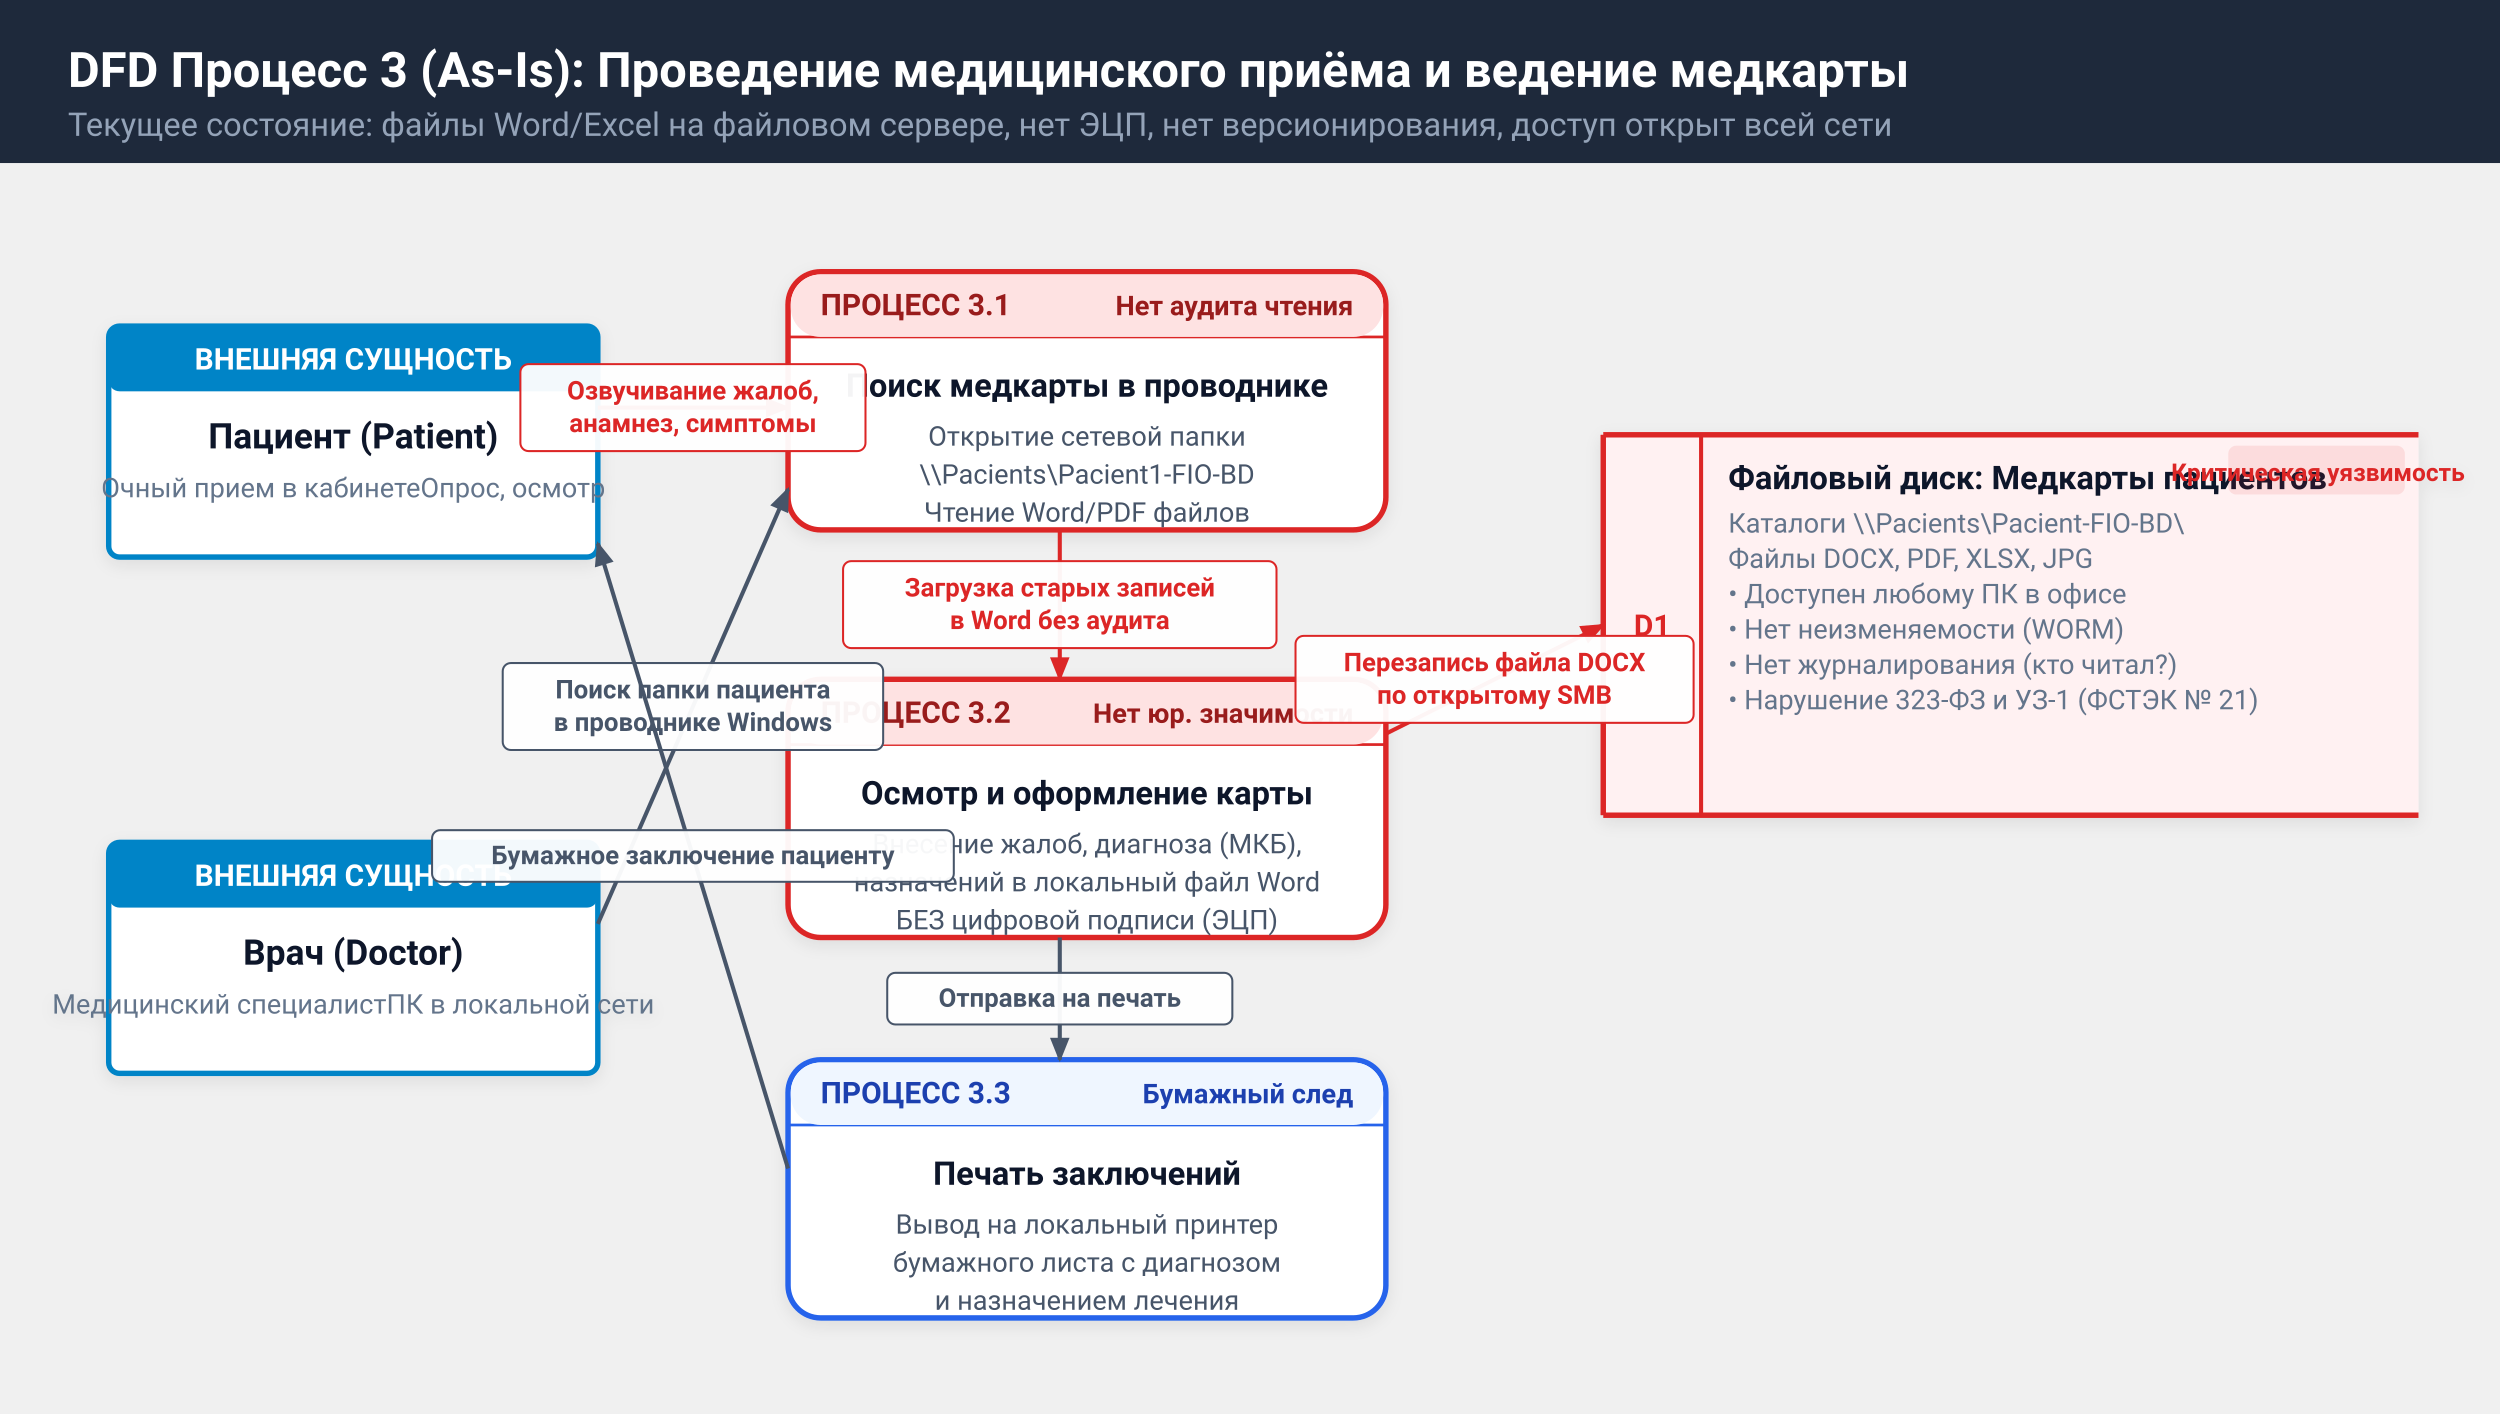
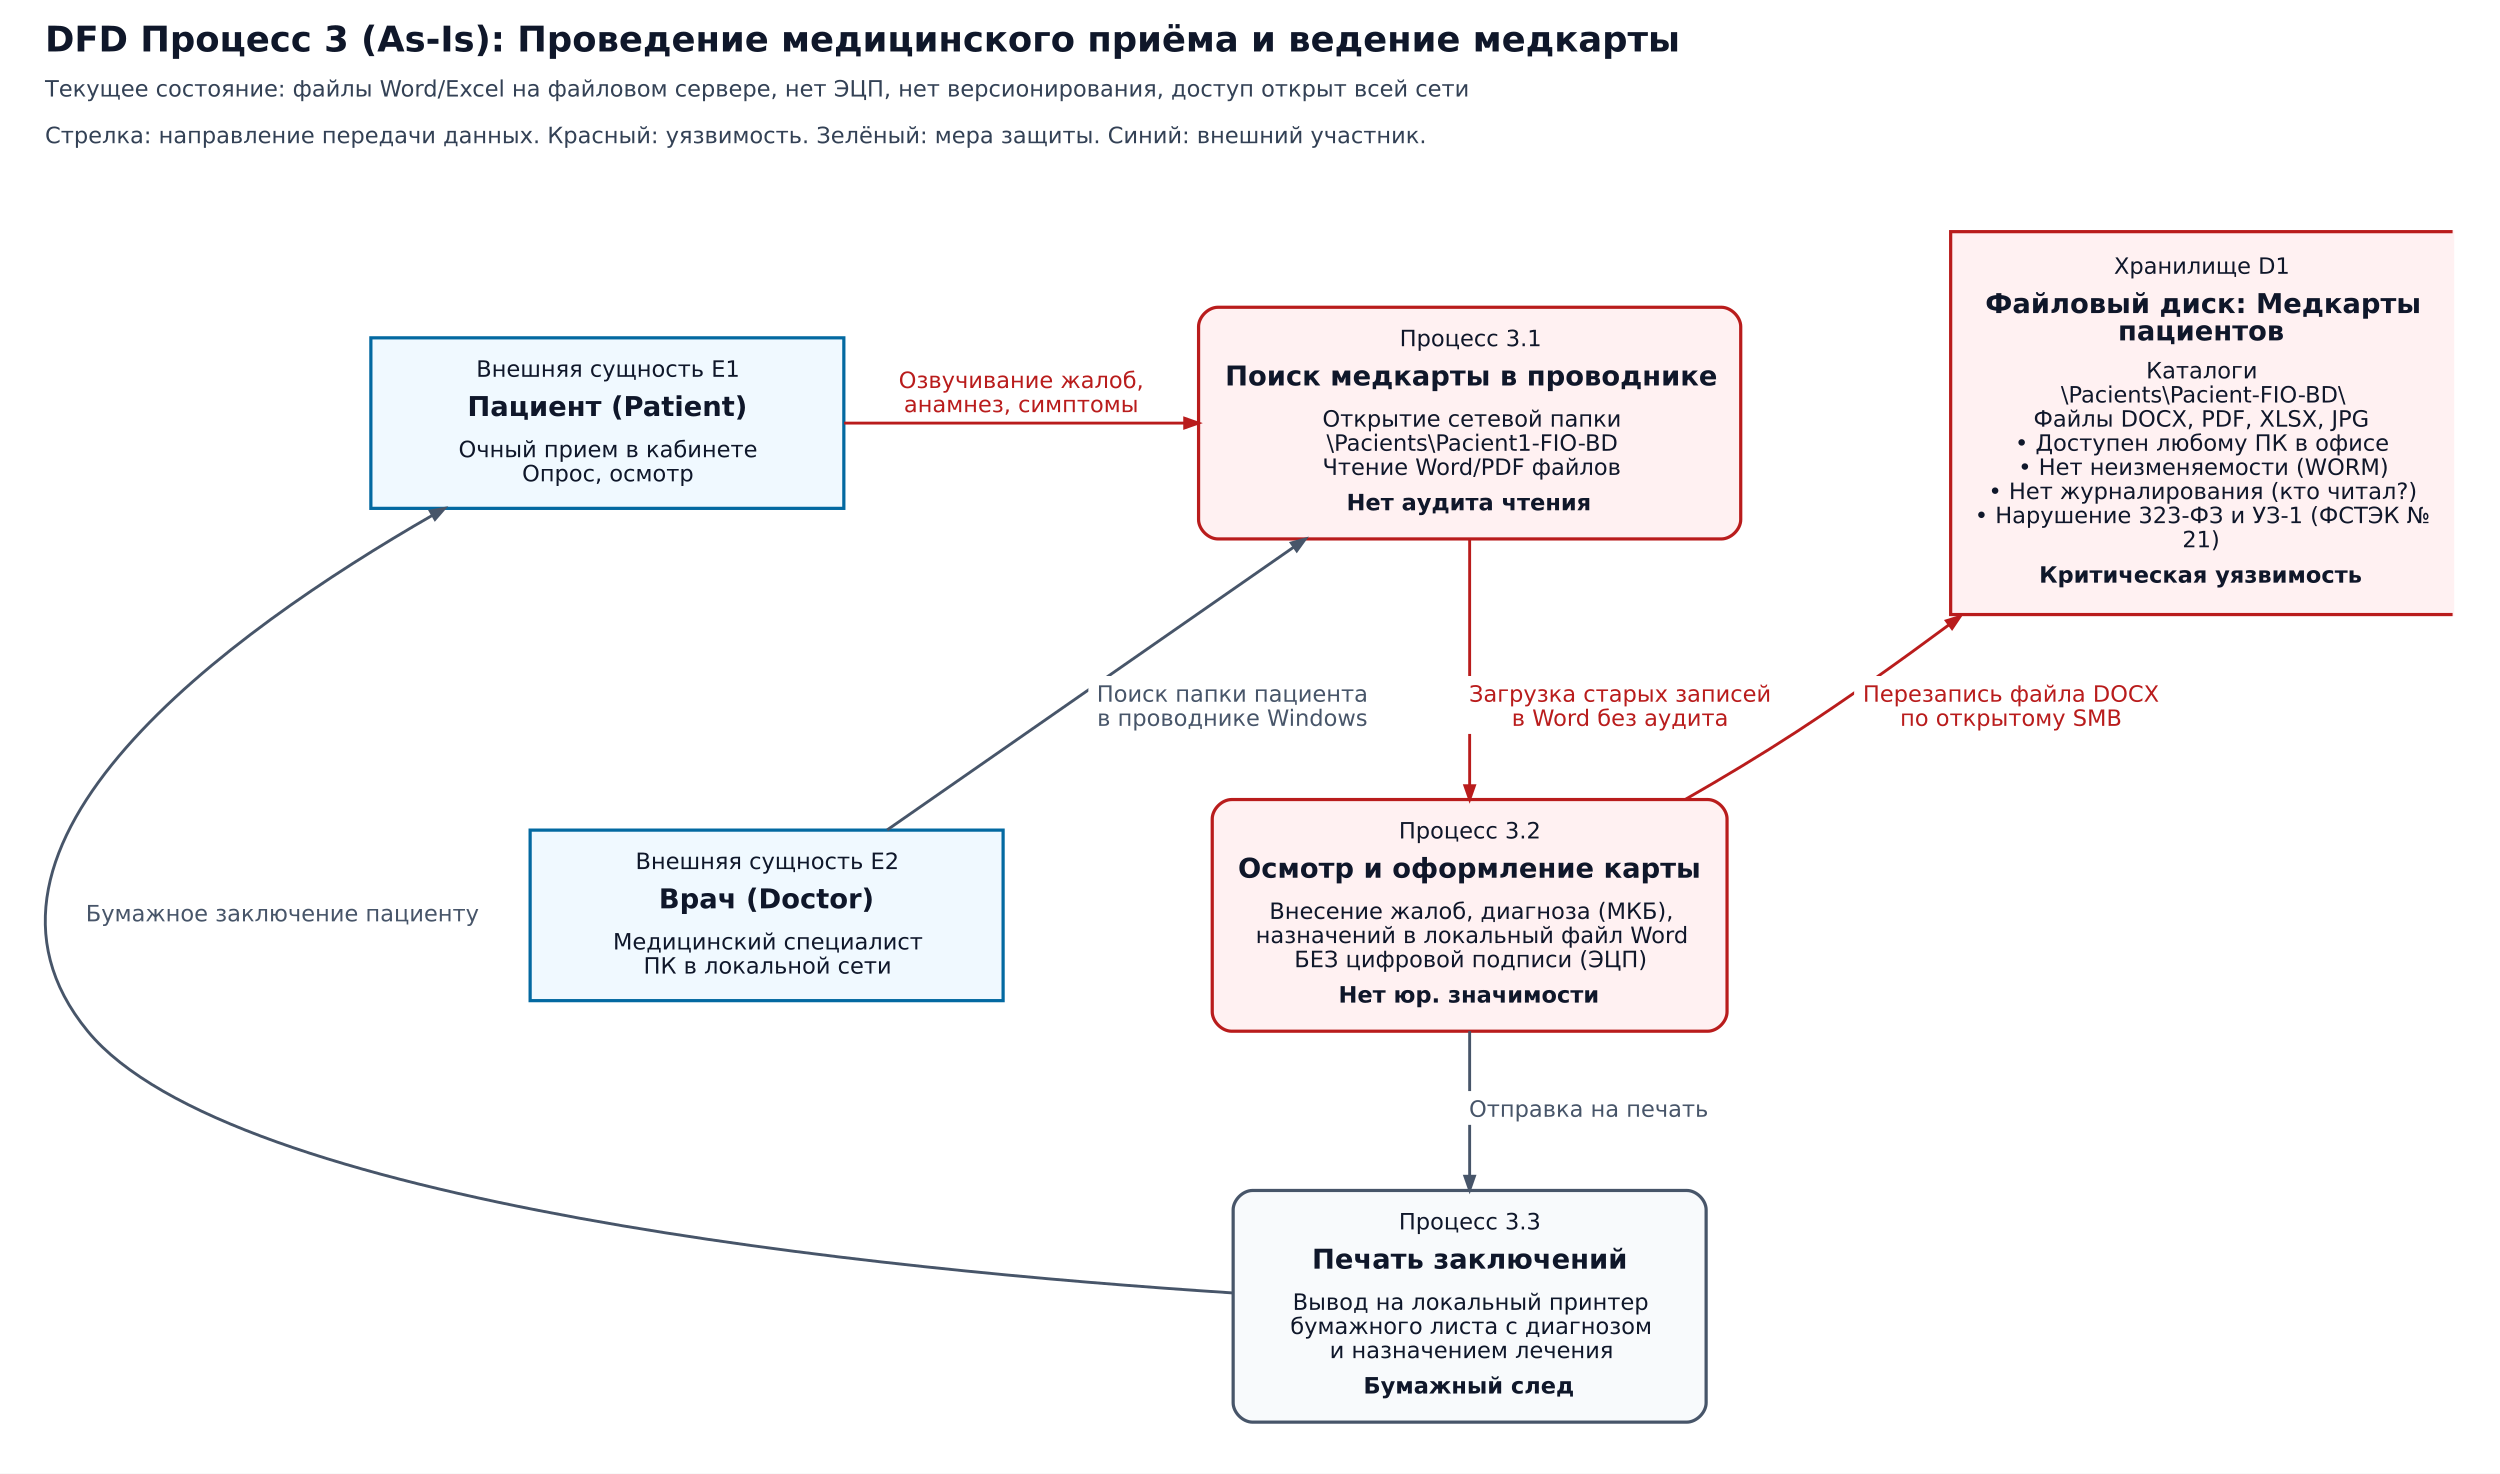
- <svg xmlns="http://www.w3.org/2000/svg" viewBox="0 0 920 520" width="920" height="520" style="background-color: #f8fafc; font-family: -apple-system, BlinkMacSystemFont, 'Segoe UI', Roboto, Helvetica, Arial, sans-serif;">
-   <defs>
-     <marker id="arrow-default" viewBox="0 0 10 10" refX="9" refY="5" markerWidth="6" markerHeight="6" orient="auto-start-reverse">
-       <path d="M 0 1 L 10 5 L 0 9 z" fill="#475569" />
-     </marker>
-     <marker id="arrow-vulnerable" viewBox="0 0 10 10" refX="9" refY="5" markerWidth="6" markerHeight="6" orient="auto-start-reverse">
-       <path d="M 0 1 L 10 5 L 0 9 z" fill="#dc2626" />
-     </marker>
-     <marker id="arrow-secure" viewBox="0 0 10 10" refX="9" refY="5" markerWidth="6" markerHeight="6" orient="auto-start-reverse">
-       <path d="M 0 1 L 10 5 L 0 9 z" fill="#16a34a" />
-     </marker>
-     <filter id="shadow" x="-5%" y="-5%" width="110%" height="115%" filterUnits="userSpaceOnUse">
-       <feDropShadow dx="0" dy="2" stdDeviation="3" flood-opacity="0.08" />
-     </filter>
-   </defs>
-   <rect x="0" y="0" width="920" height="60" fill="#1e293b" />
-   <text x="25" y="32" font-size="18" font-weight="bold" fill="#ffffff">DFD Процесс 3 (As-Is): Проведение медицинского приёма и ведение медкарты</text>
-   <text x="25" y="50" font-size="12" fill="#94a3b8">Текущее состояние: файлы Word/Excel на файловом сервере, нет ЭЦП, нет версионирования, доступ открыт всей сети</text>
-   <g filter="url(#shadow)">
-     <rect x="40" y="120" width="180" height="85" rx="4" fill="#ffffff" stroke="#0284c7" stroke-width="2" />
-     <rect x="40" y="120" width="180" height="24" rx="4" fill="#0284c7" />
-     <text x="130.0" y="136" font-size="11" font-weight="bold" fill="#ffffff" text-anchor="middle">ВНЕШНЯЯ СУЩНОСТЬ</text>
-     <text x="130.0" y="165" font-size="13" font-weight="bold" fill="#0f172a" text-anchor="middle">Пациент (Patient)</text>
-     <text x="130.0" y="183" font-size="10" fill="#64748b" text-anchor="middle">Очный прием в кабинете
- Опрос, осмотр</text>
+ <svg xmlns="http://www.w3.org/2000/svg" width="1554" height="916" viewBox="0 0 1554 916" role="img" aria-labelledby="title description">
+   <rect width="1554" height="916" fill="white" />
+   <text x="28" y="32" font-family="DejaVu Sans" font-size="22" fill="#0f172a" font-weight="700">DFD Процесс 3 (As-Is): Проведение медицинского приёма и ведение медкарты</text>
+   <text x="28" y="60" font-family="DejaVu Sans" font-size="14" fill="#334155" font-weight="400">Текущее состояние: файлы Word/Excel на файловом сервере, нет ЭЦП, нет версионирования, доступ открыт всей сети</text>
+   <text x="28" y="89" font-family="DejaVu Sans" font-size="14" fill="#334155" font-weight="400">Стрелка: направление передачи данных. Красный: уязвимость. Зелёный: мера защиты. Синий: внешний участник.</text>
+   <g id="graph0" class="graph" transform="translate(28,884.0)">
+     <polygon fill="white" stroke="transparent" points="-8.64,8.64 -8.64,-749.64 1506.17,-749.64 1506.17,8.64 -8.64,8.64" />
+     <g id="node1" class="node">
+       <polygon fill="#f0f9ff" stroke="#0369a1" stroke-width="2" points="496.53,-674 202.53,-674 202.53,-568 496.53,-568 496.53,-674" />
+       <text text-anchor="start" x="268.03" y="-649.8" font-family="DejaVu Sans" font-size="14.00" fill="#0f172a">Внешняя сущность E1</text>
+       <text text-anchor="start" x="262.53" y="-625.4" font-family="DejaVu Sans" font-weight="bold" font-size="17.00" fill="#0f172a">Пациент (Patient)</text>
+       <text text-anchor="start" x="257.03" y="-599.8" font-family="DejaVu Sans" font-size="14.00" fill="#0f172a">Очный прием в кабинете</text>
+       <text text-anchor="start" x="296.53" y="-584.8" font-family="DejaVu Sans" font-size="14.00" fill="#0f172a">Опрос, осмотр</text>
+     </g>
+     <g id="node3" class="node">
+       <path fill="#fff1f2" stroke="#b91c1c" stroke-width="2" d="M1042.03,-693C1042.03,-693 729.03,-693 729.03,-693 723.03,-693 717.03,-687 717.03,-681 717.03,-681 717.03,-561 717.03,-561 717.03,-555 723.03,-549 729.03,-549 729.03,-549 1042.03,-549 1042.03,-549 1048.03,-549 1054.03,-555 1054.03,-561 1054.03,-561 1054.03,-681 1054.03,-681 1054.03,-687 1048.03,-693 1042.03,-693" />
+       <text text-anchor="start" x="842.03" y="-668.8" font-family="DejaVu Sans" font-size="14.00" fill="#0f172a">Процесс 3.1</text>
+       <text text-anchor="start" x="733.53" y="-644.4" font-family="DejaVu Sans" font-weight="bold" font-size="17.00" fill="#0f172a">Поиск медкарты в проводнике</text>
+       <text text-anchor="start" x="794.03" y="-618.8" font-family="DejaVu Sans" font-size="14.00" fill="#0f172a">Открытие сетевой папки</text>
+       <text text-anchor="start" x="796.53" y="-603.8" font-family="DejaVu Sans" font-size="14.00" fill="#0f172a">\Pacients\Pacient1-FIO-BD</text>
+       <text text-anchor="start" x="794.03" y="-588.8" font-family="DejaVu Sans" font-size="14.00" fill="#0f172a">Чтение Word/PDF файлов</text>
+       <text text-anchor="start" x="809.03" y="-566.8" font-family="DejaVu Sans" font-weight="bold" font-size="14.00" fill="#0f172a">Нет аудита чтения</text>
+     </g>
+     <g id="flow_0" class="edge">
+       <path fill="none" stroke="#b91c1c" stroke-width="1.8" d="M496.71,-621C562.09,-621 639.61,-621 708.17,-621" />
+       <polygon fill="#b91c1c" stroke="#b91c1c" stroke-width="1.8" points="708.41,-623.98 716.91,-621 708.41,-618.03 708.41,-623.98" />
+       <rect x="524.78" y="-658.8" width="164.0" height="36.0" rx="4" fill="white" />
+       <text text-anchor="middle" x="606.78" y="-642.8" font-family="DejaVu Sans" font-size="14.00" fill="#b91c1c">Озвучивание жалоб,</text>
+       <text text-anchor="middle" x="606.78" y="-627.8" font-family="DejaVu Sans" font-size="14.00" fill="#b91c1c">анамнез, симптомы</text>
+     </g>
+     <g id="node2" class="node">
+       <polygon fill="#f0f9ff" stroke="#0369a1" stroke-width="2" points="595.53,-368 301.53,-368 301.53,-262 595.53,-262 595.53,-368" />
+       <text text-anchor="start" x="367.03" y="-343.8" font-family="DejaVu Sans" font-size="14.00" fill="#0f172a">Внешняя сущность E2</text>
+       <text text-anchor="start" x="381.53" y="-319.4" font-family="DejaVu Sans" font-weight="bold" font-size="17.00" fill="#0f172a">Врач (Doctor)</text>
+       <text text-anchor="start" x="353.03" y="-293.8" font-family="DejaVu Sans" font-size="14.00" fill="#0f172a">Медицинский специалист</text>
+       <text text-anchor="start" x="372.03" y="-278.8" font-family="DejaVu Sans" font-size="14.00" fill="#0f172a">ПК в локальной сети</text>
+     </g>
+     <g id="flow_1" class="edge">
+       <path fill="none" stroke="#475569" stroke-width="1.8" d="M523.46,-368.13C593.03,-416.52 697.44,-489.15 776.29,-544" />
+       <polygon fill="#475569" stroke="#475569" stroke-width="1.8" points="774.68,-546.51 783.35,-548.92 778.07,-541.62 774.68,-546.51" />
+       <rect x="648.53" y="-463.8" width="179.0" height="36.0" rx="4" fill="white" />
+       <text text-anchor="middle" x="738.03" y="-447.8" font-family="DejaVu Sans" font-size="14.00" fill="#475569">Поиск папки пациента</text>
+       <text text-anchor="middle" x="738.03" y="-432.8" font-family="DejaVu Sans" font-size="14.00" fill="#475569">в проводнике Windows</text>
+     </g>
+     <g id="node4" class="node">
+       <path fill="#fff1f2" stroke="#b91c1c" stroke-width="2" d="M1033.53,-387C1033.53,-387 737.53,-387 737.53,-387 731.53,-387 725.53,-381 725.53,-375 725.53,-375 725.53,-255 725.53,-255 725.53,-249 731.53,-243 737.53,-243 737.53,-243 1033.53,-243 1033.53,-243 1039.53,-243 1045.53,-249 1045.53,-255 1045.53,-255 1045.53,-375 1045.53,-375 1045.53,-381 1039.53,-387 1033.53,-387" />
+       <text text-anchor="start" x="841.53" y="-362.8" font-family="DejaVu Sans" font-size="14.00" fill="#0f172a">Процесс 3.2</text>
+       <text text-anchor="start" x="741.53" y="-338.4" font-family="DejaVu Sans" font-weight="bold" font-size="17.00" fill="#0f172a">Осмотр и оформление карты</text>
+       <text text-anchor="start" x="761.03" y="-312.8" font-family="DejaVu Sans" font-size="14.00" fill="#0f172a">Внесение жалоб, диагноза (МКБ),</text>
+       <text text-anchor="start" x="752.53" y="-297.8" font-family="DejaVu Sans" font-size="14.00" fill="#0f172a">назначений в локальный файл Word</text>
+       <text text-anchor="start" x="776.53" y="-282.8" font-family="DejaVu Sans" font-size="14.00" fill="#0f172a">БЕЗ цифровой подписи (ЭЦП)</text>
+       <text text-anchor="start" x="804.03" y="-260.8" font-family="DejaVu Sans" font-weight="bold" font-size="14.00" fill="#0f172a">Нет юр. значимости</text>
+     </g>
+     <g id="flow_2" class="edge">
+       <path fill="none" stroke="#b91c1c" stroke-width="1.8" d="M885.53,-548.73C885.53,-502.88 885.53,-443.23 885.53,-395.8" />
+       <polygon fill="#b91c1c" stroke="#b91c1c" stroke-width="1.8" points="888.51,-395.59 885.53,-387.09 882.56,-395.59 888.51,-395.59" />
+       <rect x="879.53" y="-463.8" width="199.0" height="36.0" rx="4" fill="white" />
+       <text text-anchor="middle" x="979.03" y="-447.8" font-family="DejaVu Sans" font-size="14.00" fill="#b91c1c">Загрузка старых записей</text>
+       <text text-anchor="middle" x="979.03" y="-432.8" font-family="DejaVu Sans" font-size="14.00" fill="#b91c1c">в Word без аудита</text>
+     </g>
+     <g id="node6" class="node">
+       <polygon fill="#fff1f2" stroke="transparent" points="1183.53,-501 1183.53,-741 1497.53,-741 1497.53,-501 1183.53,-501" />
+       <text text-anchor="start" x="1286.03" y="-713.8" font-family="DejaVu Sans" font-size="14.00" fill="#0f172a">Хранилище D1</text>
+       <text text-anchor="start" x="1206.03" y="-689.4" font-family="DejaVu Sans" font-weight="bold" font-size="17.00" fill="#0f172a">Файловый диск: Медкарты</text>
+       <text text-anchor="start" x="1288.53" y="-672.4" font-family="DejaVu Sans" font-weight="bold" font-size="17.00" fill="#0f172a">пациентов</text>
+       <text text-anchor="start" x="1306.03" y="-648.8" font-family="DejaVu Sans" font-size="14.00" fill="#0f172a">Каталоги</text>
+       <text text-anchor="start" x="1253.03" y="-633.8" font-family="DejaVu Sans" font-size="14.00" fill="#0f172a">\Pacients\Pacient-FIO-BD\</text>
+       <text text-anchor="start" x="1236.03" y="-618.8" font-family="DejaVu Sans" font-size="14.00" fill="#0f172a">Файлы DOCX, PDF, XLSX, JPG</text>
+       <text text-anchor="start" x="1224.53" y="-603.8" font-family="DejaVu Sans" font-size="14.00" fill="#0f172a">• Доступен любому ПК в офисе</text>
+       <text text-anchor="start" x="1226.53" y="-588.8" font-family="DejaVu Sans" font-size="14.00" fill="#0f172a">• Нет неизменяемости (WORM)</text>
+       <text text-anchor="start" x="1208.03" y="-573.8" font-family="DejaVu Sans" font-size="14.00" fill="#0f172a">• Нет журналирования (кто читал?)</text>
+       <text text-anchor="start" x="1199.53" y="-558.8" font-family="DejaVu Sans" font-size="14.00" fill="#0f172a">• Нарушение 323-ФЗ и УЗ-1 (ФСТЭК №</text>
+       <text text-anchor="start" x="1328.53" y="-543.8" font-family="DejaVu Sans" font-size="14.00" fill="#0f172a">21)</text>
+       <text text-anchor="start" x="1239.53" y="-521.8" font-family="DejaVu Sans" font-weight="bold" font-size="14.00" fill="#0f172a">Критическая уязвимость</text>
+       <polyline fill="none" stroke="#b91c1c" stroke-width="2" points="1496.53,-740 1184.53,-740 1184.53,-502 1496.53,-502 " />
+     </g>
+     <g id="node5" class="node">
+       <path fill="#f8fafc" stroke="#475569" stroke-width="2" d="M1020.53,-144C1020.53,-144 750.53,-144 750.53,-144 744.53,-144 738.53,-138 738.53,-132 738.53,-132 738.53,-12 738.53,-12 738.53,-6 744.53,0 750.53,0 750.53,0 1020.53,0 1020.53,0 1026.53,0 1032.53,-6 1032.53,-12 1032.53,-12 1032.53,-132 1032.53,-132 1032.53,-138 1026.53,-144 1020.53,-144" />
+       <text text-anchor="start" x="841.53" y="-119.8" font-family="DejaVu Sans" font-size="14.00" fill="#0f172a">Процесс 3.3</text>
+       <text text-anchor="start" x="787.53" y="-95.4" font-family="DejaVu Sans" font-weight="bold" font-size="17.00" fill="#0f172a">Печать заключений</text>
+       <text text-anchor="start" x="775.53" y="-69.8" font-family="DejaVu Sans" font-size="14.00" fill="#0f172a">Вывод на локальный принтер</text>
+       <text text-anchor="start" x="774.03" y="-54.8" font-family="DejaVu Sans" font-size="14.00" fill="#0f172a">бумажного листа с диагнозом</text>
+       <text text-anchor="start" x="798.53" y="-39.8" font-family="DejaVu Sans" font-size="14.00" fill="#0f172a">и назначением лечения</text>
+       <text text-anchor="start" x="819.53" y="-17.8" font-family="DejaVu Sans" font-weight="bold" font-size="14.00" fill="#0f172a">Бумажный след</text>
+     </g>
+     <g id="flow_4" class="edge">
+       <path fill="none" stroke="#475569" stroke-width="1.8" d="M885.53,-243C885.53,-214.69 885.53,-181.97 885.53,-152.84" />
+       <polygon fill="#475569" stroke="#475569" stroke-width="1.8" points="888.51,-152.83 885.53,-144.33 882.56,-152.83 888.51,-152.83" />
+       <rect x="879.53" y="-205.8" width="160.0" height="21.0" rx="4" fill="white" />
+       <text text-anchor="middle" x="959.53" y="-189.8" font-family="DejaVu Sans" font-size="14.00" fill="#475569">Отправка на печать</text>
+     </g>
+     <g id="flow_3" class="edge">
+       <path fill="none" stroke="#b91c1c" stroke-width="1.8" d="M1019.52,-387.07C1042.87,-400.44 1066.66,-414.73 1088.53,-429 1119.95,-449.5 1152.55,-472.67 1183.46,-495.61" />
+       <polygon fill="#b91c1c" stroke="#b91c1c" stroke-width="1.8" points="1181.85,-498.12 1190.44,-500.82 1185.4,-493.35 1181.85,-498.12" />
+       <rect x="1124.53" y="-463.8" width="195.0" height="36.0" rx="4" fill="white" />
+       <text text-anchor="middle" x="1222.03" y="-447.8" font-family="DejaVu Sans" font-size="14.00" fill="#b91c1c">Перезапись файла DOCX</text>
+       <text text-anchor="middle" x="1222.03" y="-432.8" font-family="DejaVu Sans" font-size="14.00" fill="#b91c1c">по открытому SMB</text>
+     </g>
+     <g id="flow_5" class="edge">
+       <path fill="none" stroke="#475569" stroke-width="1.8" d="M738.27,-80.31C516.94,-94.72 114.95,-135.37 26.53,-243 -68.34,-358.49 113.55,-490.52 240.77,-563.68" />
+       <polygon fill="#475569" stroke="#475569" stroke-width="1.8" points="239.45,-566.35 248.31,-567.98 242.4,-561.18 239.45,-566.35" />
+       <rect x="20.53" y="-327.3" width="254" height="21.0" rx="4" fill="white" />
+       <text text-anchor="middle" x="147.53" y="-311.3" font-family="DejaVu Sans" font-size="14.00" fill="#475569">Бумажное заключение пациенту</text>
+     </g>
  </g>
-   <g filter="url(#shadow)">
-     <rect x="40" y="310" width="180" height="85" rx="4" fill="#ffffff" stroke="#0284c7" stroke-width="2" />
-     <rect x="40" y="310" width="180" height="24" rx="4" fill="#0284c7" />
-     <text x="130.0" y="326" font-size="11" font-weight="bold" fill="#ffffff" text-anchor="middle">ВНЕШНЯЯ СУЩНОСТЬ</text>
-     <text x="130.0" y="355" font-size="13" font-weight="bold" fill="#0f172a" text-anchor="middle">Врач (Doctor)</text>
-     <text x="130.0" y="373" font-size="10" fill="#64748b" text-anchor="middle">Медицинский специалист
- ПК в локальной сети</text>
-   </g>
-   <g filter="url(#shadow)">
-     <rect x="290" y="100" width="220" height="95" rx="12" fill="#ffffff" stroke="#dc2626" stroke-width="2" />
-     <path d="M 290 124 L 510 124" stroke="#dc2626" stroke-width="1" />
-     <rect x="291" y="101" width="218" height="23" rx="11" fill="#fee2e2" />
-     <text x="302" y="116" font-size="11" font-weight="bold" fill="#991b1b">ПРОЦЕСС 3.1</text>
-     <text x="498" y="116" font-size="10" font-weight="bold" fill="#991b1b" text-anchor="end">Нет аудита чтения</text>
-     <text x="400.0" y="146" font-size="12" font-weight="bold" fill="#0f172a" text-anchor="middle">Поиск медкарты в проводнике</text>
-     <text x="400.0" y="164" font-size="10" fill="#475569" text-anchor="middle">Открытие сетевой папки</text>
-     <text x="400.0" y="178" font-size="10" fill="#475569" text-anchor="middle">\\Pacients\Pacient1-FIO-BD</text>
-     <text x="400.0" y="192" font-size="10" fill="#475569" text-anchor="middle">Чтение Word/PDF файлов</text>
-   </g>
-   <g filter="url(#shadow)">
-     <rect x="290" y="250" width="220" height="95" rx="12" fill="#ffffff" stroke="#dc2626" stroke-width="2" />
-     <path d="M 290 274 L 510 274" stroke="#dc2626" stroke-width="1" />
-     <rect x="291" y="251" width="218" height="23" rx="11" fill="#fee2e2" />
-     <text x="302" y="266" font-size="11" font-weight="bold" fill="#991b1b">ПРОЦЕСС 3.2</text>
-     <text x="498" y="266" font-size="10" font-weight="bold" fill="#991b1b" text-anchor="end">Нет юр. значимости</text>
-     <text x="400.0" y="296" font-size="12" font-weight="bold" fill="#0f172a" text-anchor="middle">Осмотр и оформление карты</text>
-     <text x="400.0" y="314" font-size="10" fill="#475569" text-anchor="middle">Внесение жалоб, диагноза (МКБ),</text>
-     <text x="400.0" y="328" font-size="10" fill="#475569" text-anchor="middle">назначений в локальный файл Word</text>
-     <text x="400.0" y="342" font-size="10" fill="#475569" text-anchor="middle">БЕЗ цифровой подписи (ЭЦП)</text>
-   </g>
-   <g filter="url(#shadow)">
-     <rect x="290" y="390" width="220" height="95" rx="12" fill="#ffffff" stroke="#2563eb" stroke-width="2" />
-     <path d="M 290 414 L 510 414" stroke="#2563eb" stroke-width="1" />
-     <rect x="291" y="391" width="218" height="23" rx="11" fill="#eff6ff" />
-     <text x="302" y="406" font-size="11" font-weight="bold" fill="#1e40af">ПРОЦЕСС 3.3</text>
-     <text x="498" y="406" font-size="10" font-weight="bold" fill="#1e40af" text-anchor="end">Бумажный след</text>
-     <text x="400.0" y="436" font-size="12" font-weight="bold" fill="#0f172a" text-anchor="middle">Печать заключений</text>
-     <text x="400.0" y="454" font-size="10" fill="#475569" text-anchor="middle">Вывод на локальный принтер</text>
-     <text x="400.0" y="468" font-size="10" fill="#475569" text-anchor="middle">бумажного листа с диагнозом</text>
-     <text x="400.0" y="482" font-size="10" fill="#475569" text-anchor="middle">и назначением лечения</text>
-   </g>
-   <g filter="url(#shadow)">
-     <rect x="590" y="160" width="300" height="140" fill="#fff1f2" stroke="none" />
-     <line x1="590" y1="160" x2="890" y2="160" stroke="#dc2626" stroke-width="2" />
-     <line x1="590" y1="300" x2="890" y2="300" stroke="#dc2626" stroke-width="2" />
-     <line x1="590" y1="160" x2="590" y2="300" stroke="#dc2626" stroke-width="2" />
-     <line x1="626" y1="160" x2="626" y2="300" stroke="#dc2626" stroke-width="1.5" />
-     <text x="608" y="234.0" font-size="11" font-weight="bold" fill="#dc2626" text-anchor="middle">D1</text>
-     <text x="636" y="180" font-size="12" font-weight="bold" fill="#0f172a">Файловый диск: Медкарты пациентов</text>
-     <text x="636" y="196" font-size="10" fill="#64748b">Каталоги \\Pacients\Pacient-FIO-BD\</text>
-     <text x="636" y="209" font-size="10" fill="#64748b">Файлы DOCX, PDF, XLSX, JPG</text>
-     <text x="636" y="222" font-size="10" fill="#64748b">• Доступен любому ПК в офисе</text>
-     <text x="636" y="235" font-size="10" fill="#64748b">• Нет неизменяемости (WORM)</text>
-     <text x="636" y="248" font-size="10" fill="#64748b">• Нет журналирования (кто читал?)</text>
-     <text x="636" y="261" font-size="10" fill="#64748b">• Нарушение 323-ФЗ и УЗ-1 (ФСТЭК № 21)</text>
-     <rect x="820" y="164" width="65" height="18" rx="3" fill="#dc2626" fill-opacity="0.1" />
-     <text x="853" y="177" font-size="9" font-weight="bold" fill="#dc2626" text-anchor="middle">Критическая уязвимость</text>
-   </g>
-   <line x1="220" y1="150" x2="290" y2="150" stroke="#dc2626" stroke-width="1.5" marker-end="url(#arrow-vulnerable)" />
-   <rect x="191.5" y="134.0" width="127.0" height="32" rx="3" fill="#ffffff" fill-opacity="0.95" stroke="#dc2626" stroke-width="0.75" />
-   <text x="255.0" y="147.0" font-size="9.5" fill="#dc2626" font-weight="600" text-anchor="middle">Озвучивание жалоб,</text>
-   <text x="255.0" y="159.0" font-size="9.5" fill="#dc2626" font-weight="600" text-anchor="middle">анамнез, симптомы</text>
-   <line x1="220" y1="340" x2="290" y2="180" stroke="#475569" stroke-width="1.5" marker-end="url(#arrow-default)" />
-   <rect x="185.0" y="244.0" width="140.0" height="32" rx="3" fill="#ffffff" fill-opacity="0.95" stroke="#475569" stroke-width="0.75" />
-   <text x="255.0" y="257.0" font-size="9.5" fill="#475569" font-weight="600" text-anchor="middle">Поиск папки пациента</text>
-   <text x="255.0" y="269.0" font-size="9.5" fill="#475569" font-weight="600" text-anchor="middle">в проводнике Windows</text>
-   <line x1="390" y1="195" x2="390" y2="250" stroke="#dc2626" stroke-width="1.5" marker-end="url(#arrow-vulnerable)" />
-   <rect x="310.25" y="206.5" width="159.5" height="32" rx="3" fill="#ffffff" fill-opacity="0.95" stroke="#dc2626" stroke-width="0.75" />
-   <text x="390.0" y="219.5" font-size="9.5" fill="#dc2626" font-weight="600" text-anchor="middle">Загрузка старых записей</text>
-   <text x="390.0" y="231.5" font-size="9.5" fill="#dc2626" font-weight="600" text-anchor="middle">в Word без аудита</text>
-   <line x1="510" y1="270" x2="590" y2="230" stroke="#dc2626" stroke-width="1.5" marker-end="url(#arrow-vulnerable)" />
-   <rect x="476.75" y="234.0" width="146.5" height="32" rx="3" fill="#ffffff" fill-opacity="0.95" stroke="#dc2626" stroke-width="0.75" />
-   <text x="550.0" y="247.0" font-size="9.5" fill="#dc2626" font-weight="600" text-anchor="middle">Перезапись файла DOCX</text>
-   <text x="550.0" y="259.0" font-size="9.5" fill="#dc2626" font-weight="600" text-anchor="middle">по открытому SMB</text>
-   <line x1="390" y1="345" x2="390" y2="390" stroke="#475569" stroke-width="1.5" marker-end="url(#arrow-default)" />
-   <rect x="326.5" y="358.0" width="127.0" height="19" rx="3" fill="#ffffff" fill-opacity="0.95" stroke="#475569" stroke-width="0.75" />
-   <text x="390.0" y="370.5" font-size="9.5" fill="#475569" font-weight="600" text-anchor="middle">Отправка на печать</text>
-   <line x1="290" y1="430" x2="220" y2="200" stroke="#475569" stroke-width="1.5" marker-end="url(#arrow-default)" />
-   <rect x="159.0" y="305.5" width="192.0" height="19" rx="3" fill="#ffffff" fill-opacity="0.95" stroke="#475569" stroke-width="0.75" />
-   <text x="255.0" y="318.0" font-size="9.5" fill="#475569" font-weight="600" text-anchor="middle">Бумажное заключение пациенту</text>
</svg>
